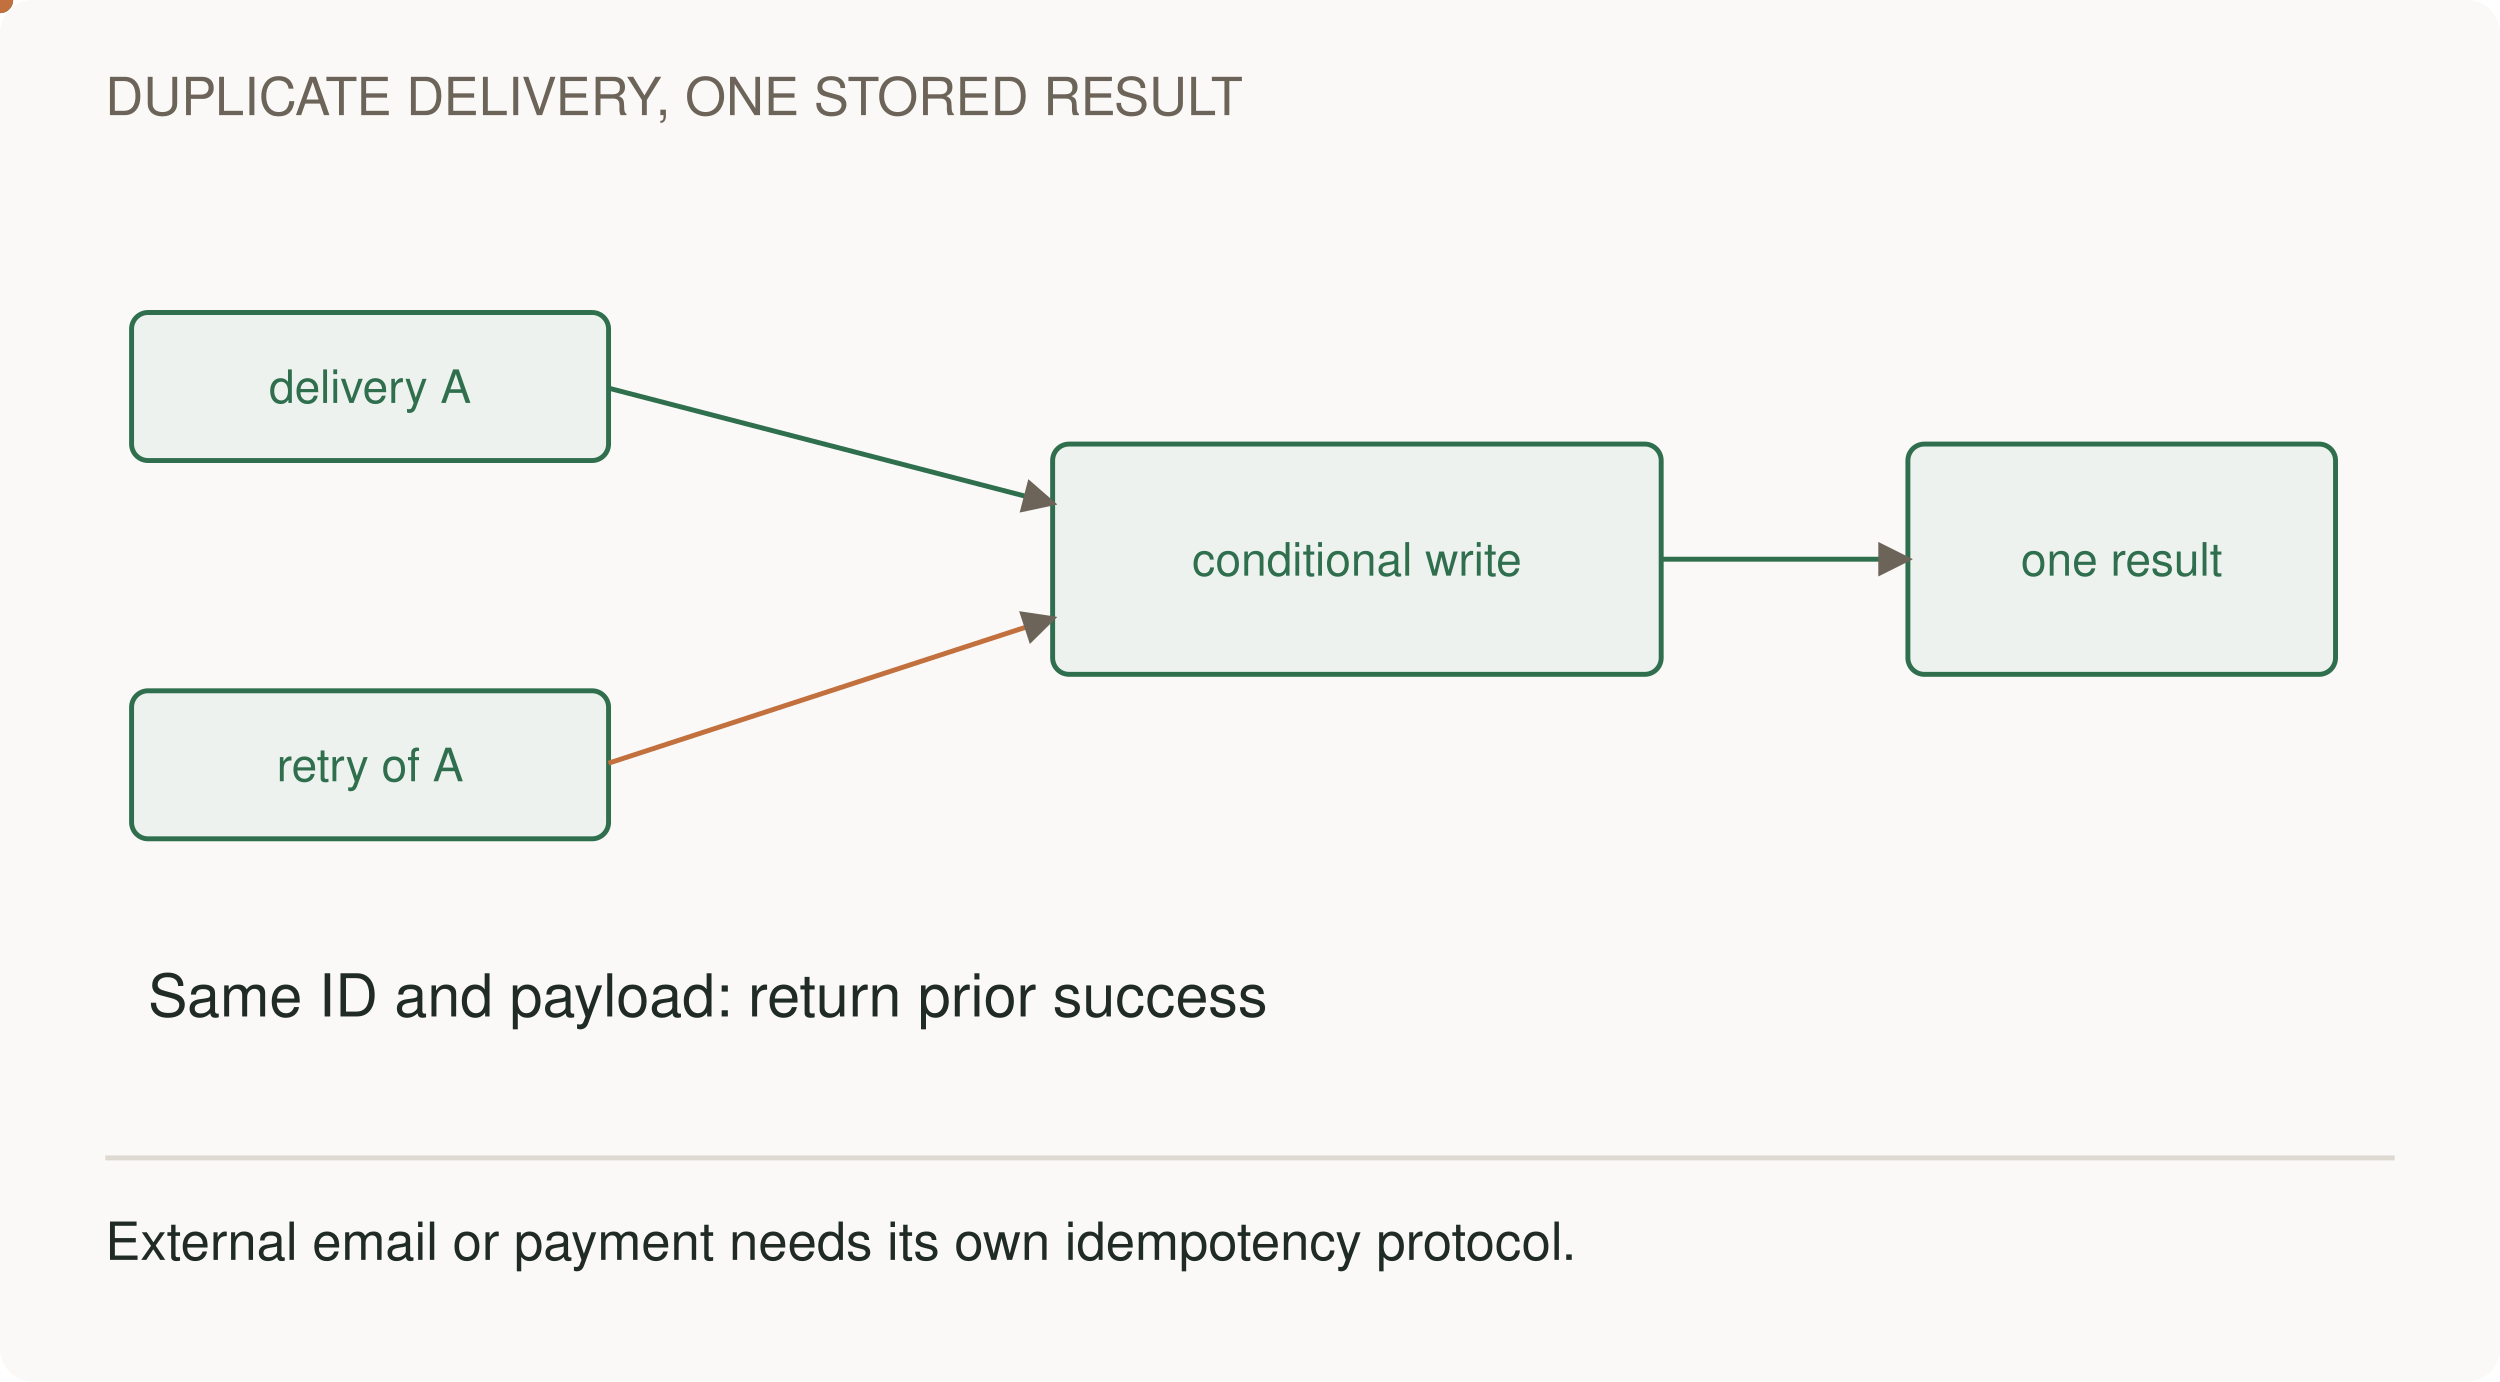
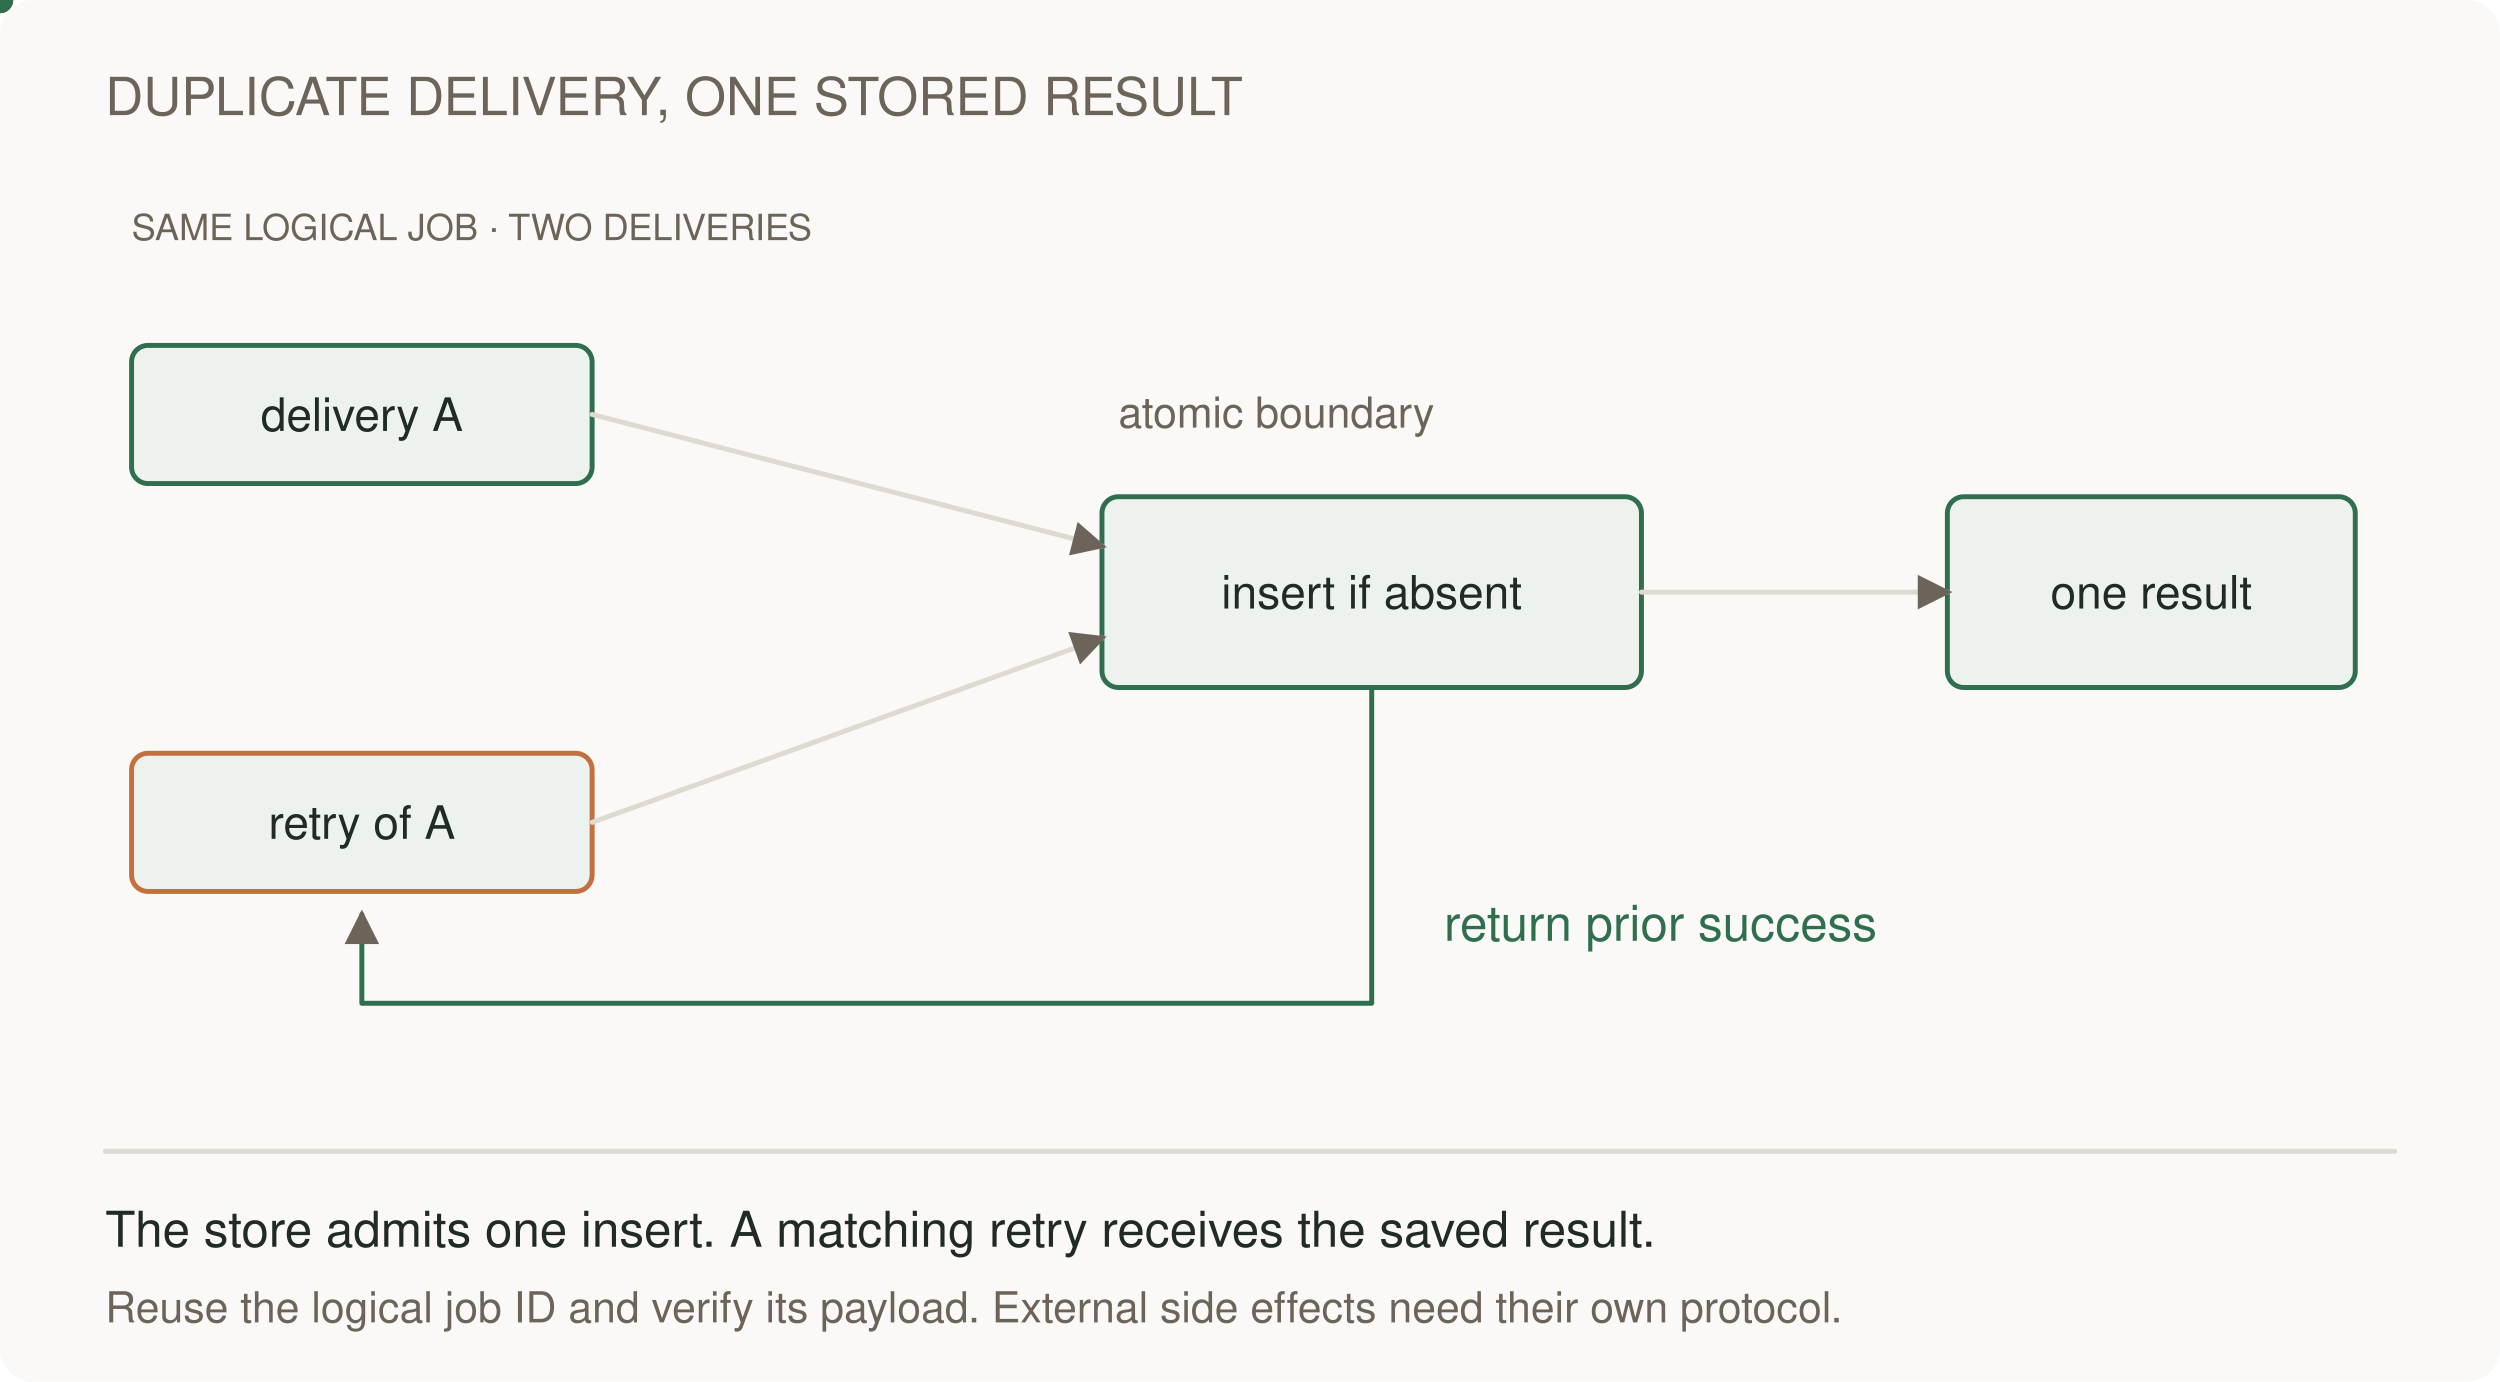
<svg xmlns="http://www.w3.org/2000/svg" viewBox="0 0 760 420" width="760" height="420" role="img" aria-labelledby="title desc">
  <defs>
-     <marker id="arrow" markerWidth="7" markerHeight="7" refX="6" refY="3.5" orient="auto">
+     <marker id="arrow" markerWidth="7" markerHeight="7" refX="6" refY="3.5" orient="auto-start-reverse">
      <path d="M0 0 L7 3.5 L0 7" fill="#6d6459" />
    </marker>
  </defs>
  <style>text{font-family:ui-sans-serif,-apple-system,Segoe UI,Helvetica,Arial,sans-serif}.still{display:none}@media(prefers-reduced-motion:reduce){.moving{display:none}.still{display:inline}}@media print{.moving{display:none}.still{display:inline}}</style>
  <rect width="760" height="420" rx="10" fill="#faf9f7" />
  <text x="32" y="35" font-size="16" fill="#6d6459" text-anchor="start">DUPLICATE DELIVERY, ONE STORED RESULT</text>
  <g class="moving">
-     <rect x="40" y="95" width="145" height="45" rx="5" fill="#eef2ef" stroke="#2f6f4e" stroke-width="1.5" />
-     <text x="112.5" y="122.5" font-size="14" fill="#2f6f4e" text-anchor="middle">delivery A</text>
-     <rect x="40" y="210" width="145" height="45" rx="5" fill="#eef2ef" stroke="#2f6f4e" stroke-width="1.5" />
-     <text x="112.5" y="237.5" font-size="14" fill="#2f6f4e" text-anchor="middle">retry of A</text>
-     <rect x="320" y="135" width="185" height="70" rx="5" fill="#eef2ef" stroke="#2f6f4e" stroke-width="1.5" />
-     <text x="412.5" y="175.0" font-size="14" fill="#2f6f4e" text-anchor="middle">conditional write</text>
-     <rect x="580" y="135" width="130" height="70" rx="5" fill="#eef2ef" stroke="#2f6f4e" stroke-width="1.5" />
-     <text x="645.0" y="175.0" font-size="14" fill="#2f6f4e" text-anchor="middle">one result</text>
-     <line x1="185" y1="118" x2="320" y2="153" stroke="#2f6f4e" stroke-width="1.5" marker-end="url(#arrow)" />
-     <line x1="185" y1="232" x2="320" y2="188" stroke="#c2703d" stroke-width="1.5" marker-end="url(#arrow)" />
-     <line x1="505" y1="170" x2="580" y2="170" stroke="#2f6f4e" stroke-width="1.5" marker-end="url(#arrow)" />
-     <circle r="4" fill="#2f6f4e">
-       <animateMotion path="M190 118 L315 153" dur="3s" begin="0s" repeatCount="indefinite" />
-     </circle>
-     <circle r="4" fill="#c2703d">
-       <animateMotion path="M190 232 L315 188" dur="3s" begin="1s" repeatCount="indefinite" />
-     </circle>
-     <text x="45" y="309" font-size="18" fill="#1f2b24" text-anchor="start" opacity="0">
-       <animate attributeName="opacity" values="1;0;0;0;1" keyTimes="0.0;0.25;0.5;0.75;1.0" calcMode="discrete" dur="12s" repeatCount="indefinite" />First attempt: result key absent</text>
-     <text x="45" y="309" font-size="18" fill="#1f2b24" text-anchor="start" opacity="0">
-       <animate attributeName="opacity" values="0;1;0;0;0" keyTimes="0.0;0.25;0.5;0.75;1.0" calcMode="discrete" dur="12s" repeatCount="indefinite" />Atomic insert commits the result</text>
-     <text x="45" y="309" font-size="18" fill="#1f2b24" text-anchor="start" opacity="0">
-       <animate attributeName="opacity" values="0;0;1;0;0" keyTimes="0.0;0.25;0.5;0.75;1.0" calcMode="discrete" dur="12s" repeatCount="indefinite" />Acknowledgement lost; same job redelivered</text>
-     <text x="45" y="309" font-size="18" fill="#1f2b24" text-anchor="start" opacity="1">
-       <animate attributeName="opacity" values="0;0;0;1;0" keyTimes="0.0;0.25;0.5;0.75;1.0" calcMode="discrete" dur="12s" repeatCount="indefinite" />Same ID and payload: return prior success</text>
-     <line x1="32" y1="352" x2="728" y2="352" stroke="#ded9d1" stroke-width="1.5" />
-     <text x="32" y="383" font-size="16" fill="#1f2b24" text-anchor="start" opacity="0">
-       <animate attributeName="opacity" values="1;0;0;0;1" keyTimes="0.0;0.25;0.5;0.75;1.0" calcMode="discrete" dur="12s" repeatCount="indefinite" />Identity belongs to the logical job, not each delivery.</text>
-     <text x="32" y="383" font-size="16" fill="#1f2b24" text-anchor="start" opacity="0">
-       <animate attributeName="opacity" values="0;1;0;0;0" keyTimes="0.0;0.25;0.5;0.75;1.0" calcMode="discrete" dur="12s" repeatCount="indefinite" />Only the first conditional insert can create this result item.</text>
-     <text x="32" y="383" font-size="16" fill="#1f2b24" text-anchor="start" opacity="0">
-       <animate attributeName="opacity" values="0;0;1;0;0" keyTimes="0.0;0.25;0.5;0.75;1.0" calcMode="discrete" dur="12s" repeatCount="indefinite" />Two deliveries can race; the store decides the winner.</text>
-     <text x="32" y="383" font-size="16" fill="#1f2b24" text-anchor="start" opacity="1">
-       <animate attributeName="opacity" values="0;0;0;1;0" keyTimes="0.0;0.25;0.5;0.75;1.0" calcMode="discrete" dur="12s" repeatCount="indefinite" />External email or payment needs its own idempotency protocol.</text>
+     <text x="40" y="73" font-size="11" fill="#6d6459" text-anchor="start">SAME LOGICAL JOB · TWO DELIVERIES</text>
+     <rect x="40" y="105" width="140" height="42" rx="5" stroke="#2f6f4e" stroke-width="1.5" fill="#eef2ef" />
+     <text x="110.0" y="131.0" font-size="14" fill="#1f2b24" text-anchor="middle">delivery A</text>
+     <rect x="40" y="229" width="140" height="42" rx="5" stroke="#c2703d" stroke-width="1.5" fill="#eef2ef" />
+     <text x="110.0" y="255.0" font-size="14" fill="#1f2b24" text-anchor="middle">retry of A</text>
+     <rect x="335" y="151" width="164" height="58" rx="5" stroke="#2f6f4e" stroke-width="1.5" fill="#eef2ef" />
+     <text x="417.0" y="185.0" font-size="14" fill="#1f2b24" text-anchor="middle">insert if absent</text>
+     <rect x="592" y="151" width="124" height="58" rx="5" stroke="#2f6f4e" stroke-width="1.5" fill="#eef2ef" />
+     <text x="654.0" y="185.0" font-size="14" fill="#1f2b24" text-anchor="middle">one result</text>
+     <path d="M180 126 L335 166" stroke="#ded9d1" stroke-width="1.5" fill="none" stroke-linecap="round" stroke-linejoin="round" marker-end="url(#arrow)" />
+     <path d="M180 250 L335 194" stroke="#ded9d1" stroke-width="1.5" fill="none" stroke-linecap="round" stroke-linejoin="round" marker-end="url(#arrow)" />
+     <path d="M499 180 H592" stroke="#ded9d1" stroke-width="1.5" fill="none" stroke-linecap="round" stroke-linejoin="round" marker-end="url(#arrow)" />
+     <g>
+       <circle cx="0" cy="0" r="4" fill="#2f6f4e" />
+       <animateMotion path="M180 126 L335 166" dur="7s" repeatCount="indefinite" calcMode="linear" keyTimes="0;0.03;0.24;1" keyPoints="0;0;1;1" />
+       <animate attributeName="opacity" values="0;0;1;1;0;0" keyTimes="0;0.029;0.03;0.239;0.24;1" dur="7s" repeatCount="indefinite" calcMode="linear" />
+     </g>
+     <g>
+       <circle cx="0" cy="0" r="4" fill="#2f6f4e" />
+       <animateMotion path="M499 180 H592" dur="7s" repeatCount="indefinite" calcMode="linear" keyTimes="0;0.28;0.45;1" keyPoints="0;0;1;1" />
+       <animate attributeName="opacity" values="0;0;1;1;0;0" keyTimes="0;0.279;0.28;0.449;0.45;1" dur="7s" repeatCount="indefinite" calcMode="linear" />
+     </g>
+     <g>
+       <circle cx="0" cy="0" r="4" fill="#c2703d" />
+       <animateMotion path="M180 250 L335 194" dur="7s" repeatCount="indefinite" calcMode="linear" keyTimes="0;0.51;0.73;1" keyPoints="0;0;1;1" />
+       <animate attributeName="opacity" values="0;0;1;1;0;0" keyTimes="0;0.509;0.51;0.729;0.73;1" dur="7s" repeatCount="indefinite" calcMode="linear" />
+     </g>
+     <path d="M417 209 V305 H110 V278" stroke="#2f6f4e" stroke-width="1.5" fill="none" stroke-linecap="round" stroke-linejoin="round" marker-end="url(#arrow)" />
+     <g>
+       <circle cx="0" cy="0" r="4" fill="#2f6f4e" />
+       <animateMotion path="M417 209 V305 H110 V278" dur="7s" repeatCount="indefinite" calcMode="linear" keyTimes="0;0.75;0.98;1" keyPoints="0;0;1;1" />
+       <animate attributeName="opacity" values="0;0;1;1;0;0" keyTimes="0;0.749;0.75;0.979;0.98;1" dur="7s" repeatCount="indefinite" calcMode="linear" />
+     </g>
+     <text x="439" y="286" font-size="15" fill="#2f6f4e" text-anchor="start">return prior success</text>
+     <text x="340" y="130" font-size="13" fill="#6d6459" text-anchor="start">atomic boundary</text>
+     <path d="M32 350 H728" stroke="#ded9d1" stroke-width="1.5" fill="none" stroke-linecap="round" stroke-linejoin="round" />
+     <text x="32" y="379" font-size="15" fill="#1f2b24" text-anchor="start">The store admits one insert. A matching retry receives the saved result.</text>
+     <text x="32" y="402" font-size="13" fill="#6d6459" text-anchor="start">Reuse the logical job ID and verify its payload. External side effects need their own protocol.</text>
  </g>
  <g class="still">
-     <rect x="40" y="95" width="145" height="45" rx="5" fill="#eef2ef" stroke="#2f6f4e" stroke-width="1.5" />
-     <text x="112.5" y="122.5" font-size="14" fill="#2f6f4e" text-anchor="middle">delivery A</text>
-     <rect x="40" y="210" width="145" height="45" rx="5" fill="#eef2ef" stroke="#2f6f4e" stroke-width="1.5" />
-     <text x="112.5" y="237.5" font-size="14" fill="#2f6f4e" text-anchor="middle">retry of A</text>
-     <rect x="320" y="135" width="185" height="70" rx="5" fill="#eef2ef" stroke="#2f6f4e" stroke-width="1.5" />
-     <text x="412.5" y="175.0" font-size="14" fill="#2f6f4e" text-anchor="middle">conditional write</text>
-     <rect x="580" y="135" width="130" height="70" rx="5" fill="#eef2ef" stroke="#2f6f4e" stroke-width="1.5" />
-     <text x="645.0" y="175.0" font-size="14" fill="#2f6f4e" text-anchor="middle">one result</text>
-     <line x1="185" y1="118" x2="320" y2="153" stroke="#2f6f4e" stroke-width="1.5" marker-end="url(#arrow)" />
-     <line x1="185" y1="232" x2="320" y2="188" stroke="#c2703d" stroke-width="1.5" marker-end="url(#arrow)" />
-     <line x1="505" y1="170" x2="580" y2="170" stroke="#2f6f4e" stroke-width="1.5" marker-end="url(#arrow)" />
-     <text x="45" y="309" font-size="18" fill="#1f2b24" text-anchor="start" opacity="0">First attempt: result key absent</text>
-     <text x="45" y="309" font-size="18" fill="#1f2b24" text-anchor="start" opacity="0">Atomic insert commits the result</text>
-     <text x="45" y="309" font-size="18" fill="#1f2b24" text-anchor="start" opacity="0">Acknowledgement lost; same job redelivered</text>
-     <text x="45" y="309" font-size="18" fill="#1f2b24" text-anchor="start" opacity="1">Same ID and payload: return prior success</text>
-     <line x1="32" y1="352" x2="728" y2="352" stroke="#ded9d1" stroke-width="1.5" />
-     <text x="32" y="383" font-size="16" fill="#1f2b24" text-anchor="start" opacity="0">Identity belongs to the logical job, not each delivery.</text>
-     <text x="32" y="383" font-size="16" fill="#1f2b24" text-anchor="start" opacity="0">Only the first conditional insert can create this result item.</text>
-     <text x="32" y="383" font-size="16" fill="#1f2b24" text-anchor="start" opacity="0">Two deliveries can race; the store decides the winner.</text>
-     <text x="32" y="383" font-size="16" fill="#1f2b24" text-anchor="start" opacity="1">External email or payment needs its own idempotency protocol.</text>
+     <text x="40" y="73" font-size="11" fill="#6d6459" text-anchor="start">SAME LOGICAL JOB · TWO DELIVERIES</text>
+     <rect x="40" y="105" width="140" height="42" rx="5" stroke="#2f6f4e" stroke-width="1.5" fill="#eef2ef" />
+     <text x="110.0" y="131.0" font-size="14" fill="#1f2b24" text-anchor="middle">delivery A</text>
+     <rect x="40" y="229" width="140" height="42" rx="5" stroke="#c2703d" stroke-width="1.5" fill="#eef2ef" />
+     <text x="110.0" y="255.0" font-size="14" fill="#1f2b24" text-anchor="middle">retry of A</text>
+     <rect x="335" y="151" width="164" height="58" rx="5" stroke="#2f6f4e" stroke-width="1.5" fill="#eef2ef" />
+     <text x="417.0" y="185.0" font-size="14" fill="#1f2b24" text-anchor="middle">insert if absent</text>
+     <rect x="592" y="151" width="124" height="58" rx="5" stroke="#2f6f4e" stroke-width="1.5" fill="#eef2ef" />
+     <text x="654.0" y="185.0" font-size="14" fill="#1f2b24" text-anchor="middle">one result</text>
+     <path d="M180 126 L335 166" stroke="#ded9d1" stroke-width="1.5" fill="none" stroke-linecap="round" stroke-linejoin="round" marker-end="url(#arrow)" />
+     <path d="M180 250 L335 194" stroke="#ded9d1" stroke-width="1.5" fill="none" stroke-linecap="round" stroke-linejoin="round" marker-end="url(#arrow)" />
+     <path d="M499 180 H592" stroke="#ded9d1" stroke-width="1.5" fill="none" stroke-linecap="round" stroke-linejoin="round" marker-end="url(#arrow)" />
+     <path d="M417 209 V305 H110 V278" stroke="#2f6f4e" stroke-width="1.5" fill="none" stroke-linecap="round" stroke-linejoin="round" marker-end="url(#arrow)" />
+     <text x="439" y="286" font-size="15" fill="#2f6f4e" text-anchor="start">return prior success</text>
+     <text x="340" y="130" font-size="13" fill="#6d6459" text-anchor="start">atomic boundary</text>
+     <path d="M32 350 H728" stroke="#ded9d1" stroke-width="1.5" fill="none" stroke-linecap="round" stroke-linejoin="round" />
+     <text x="32" y="379" font-size="15" fill="#1f2b24" text-anchor="start">The store admits one insert. A matching retry receives the saved result.</text>
+     <text x="32" y="402" font-size="13" fill="#6d6459" text-anchor="start">Reuse the logical job ID and verify its payload. External side effects need their own protocol.</text>
  </g>
</svg>
